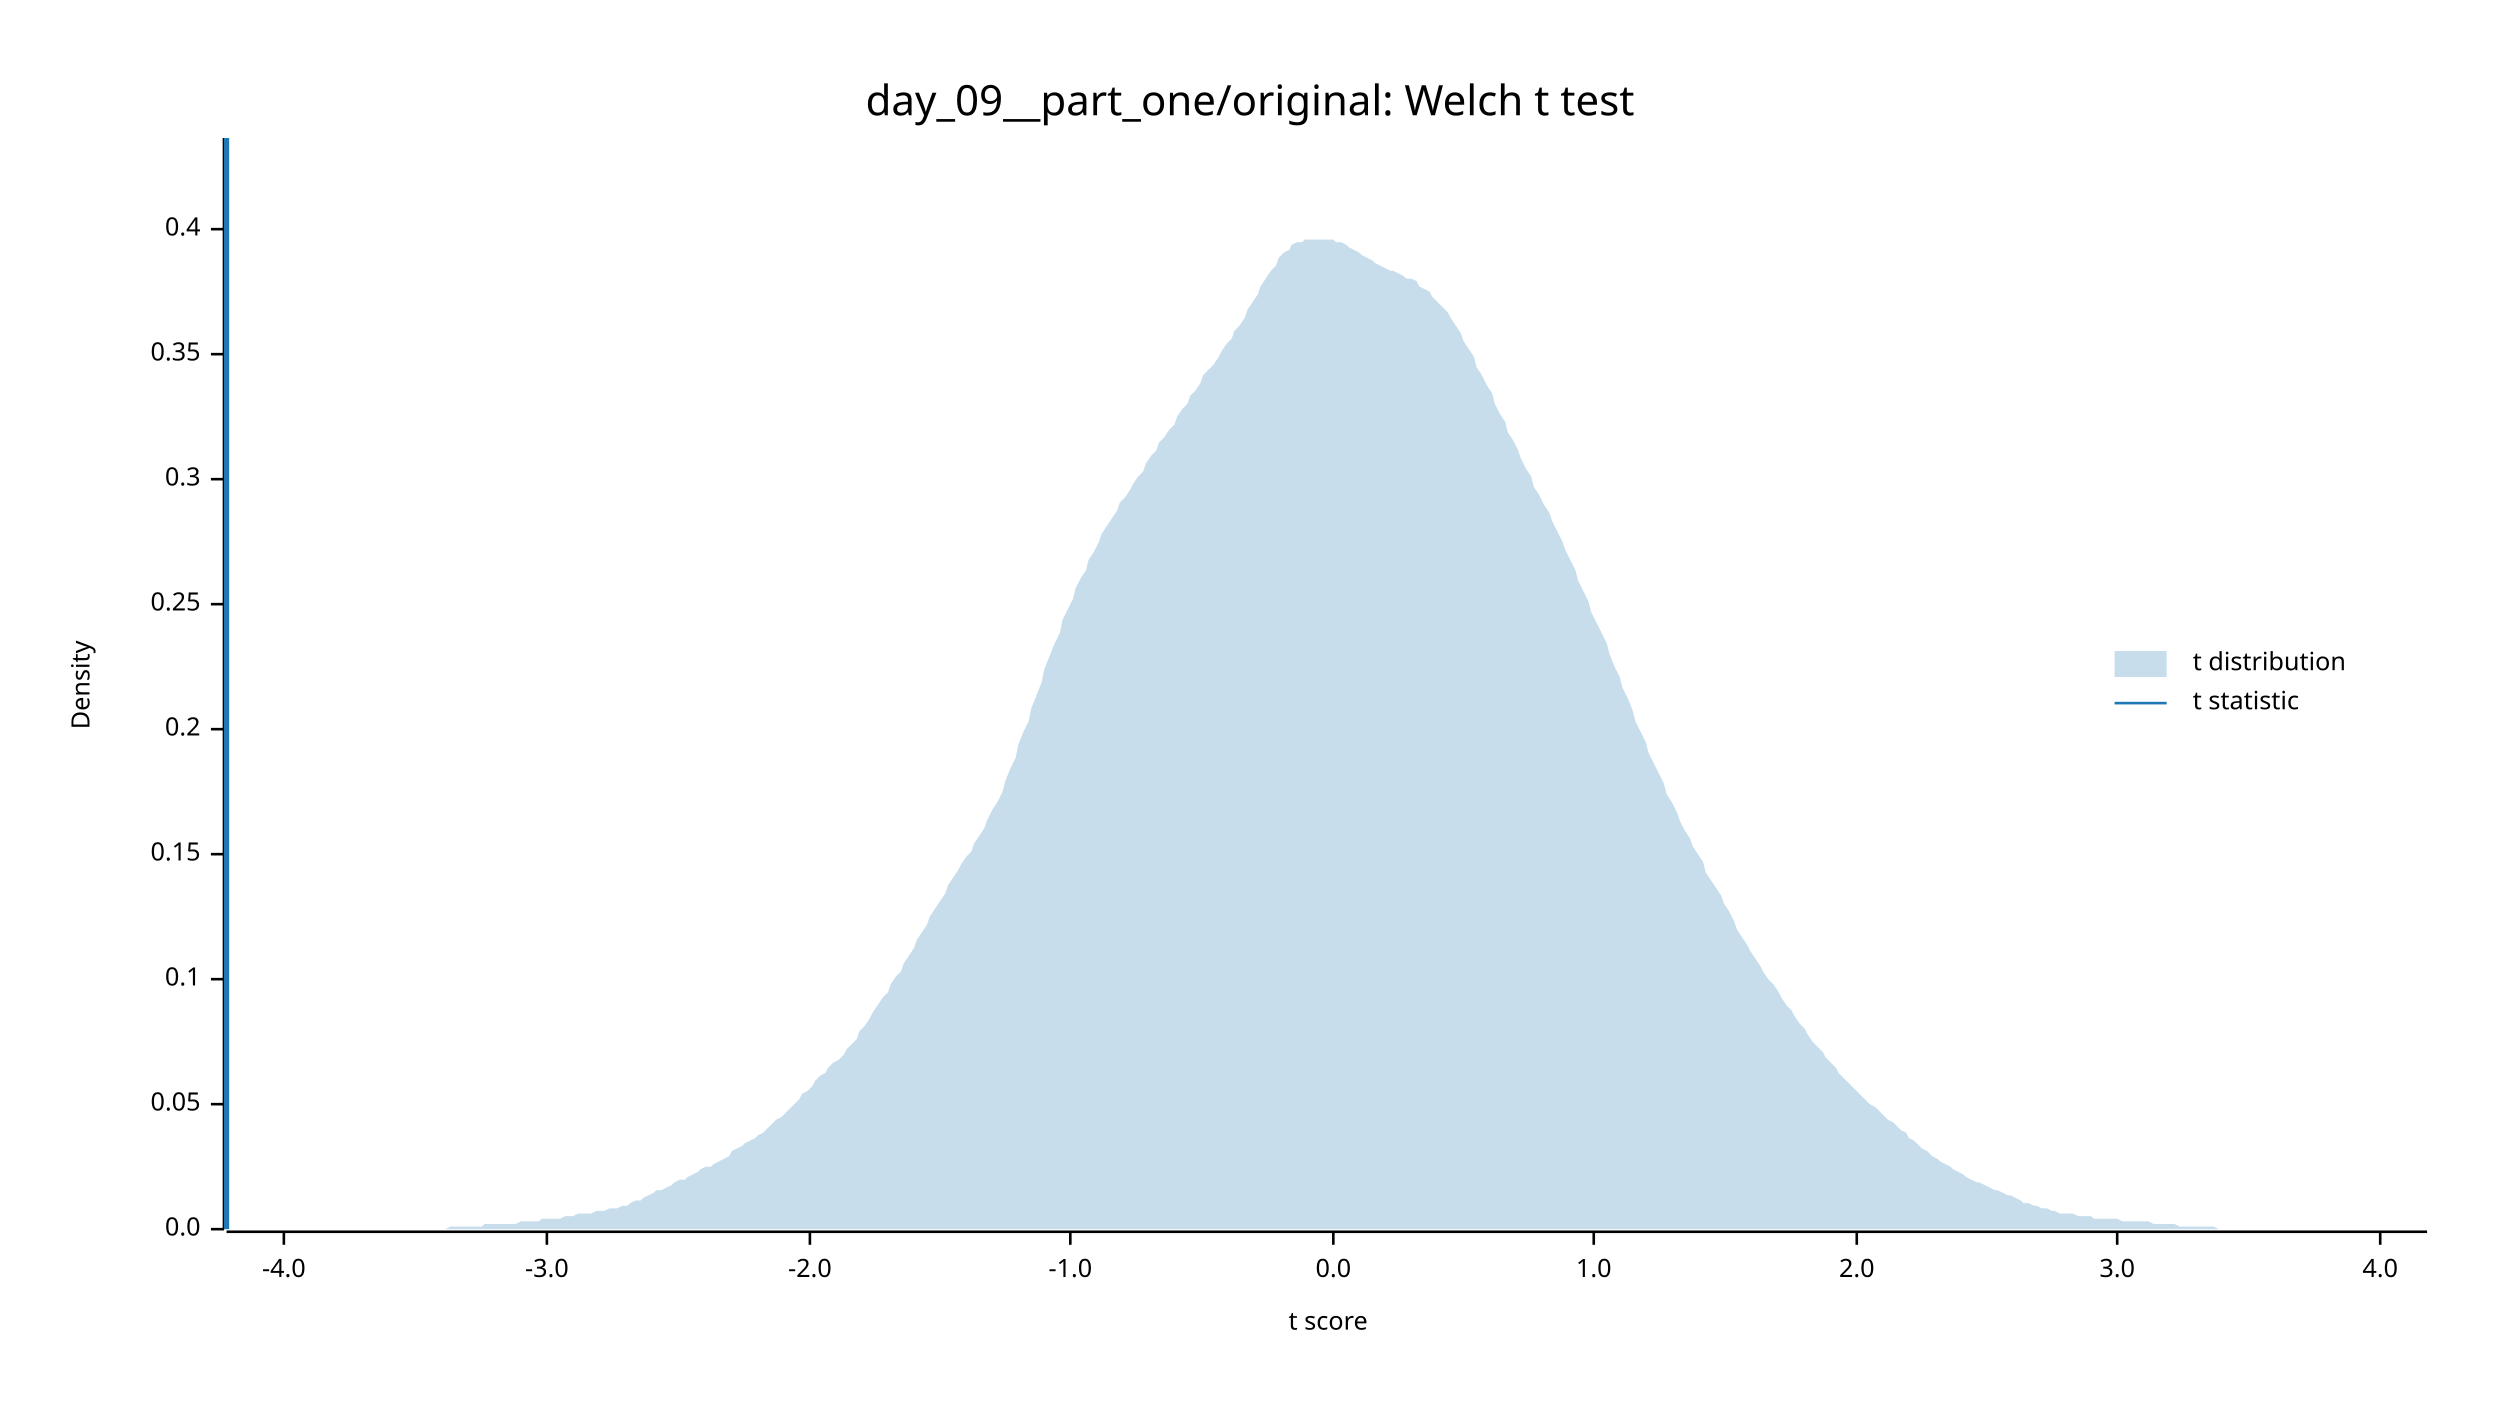
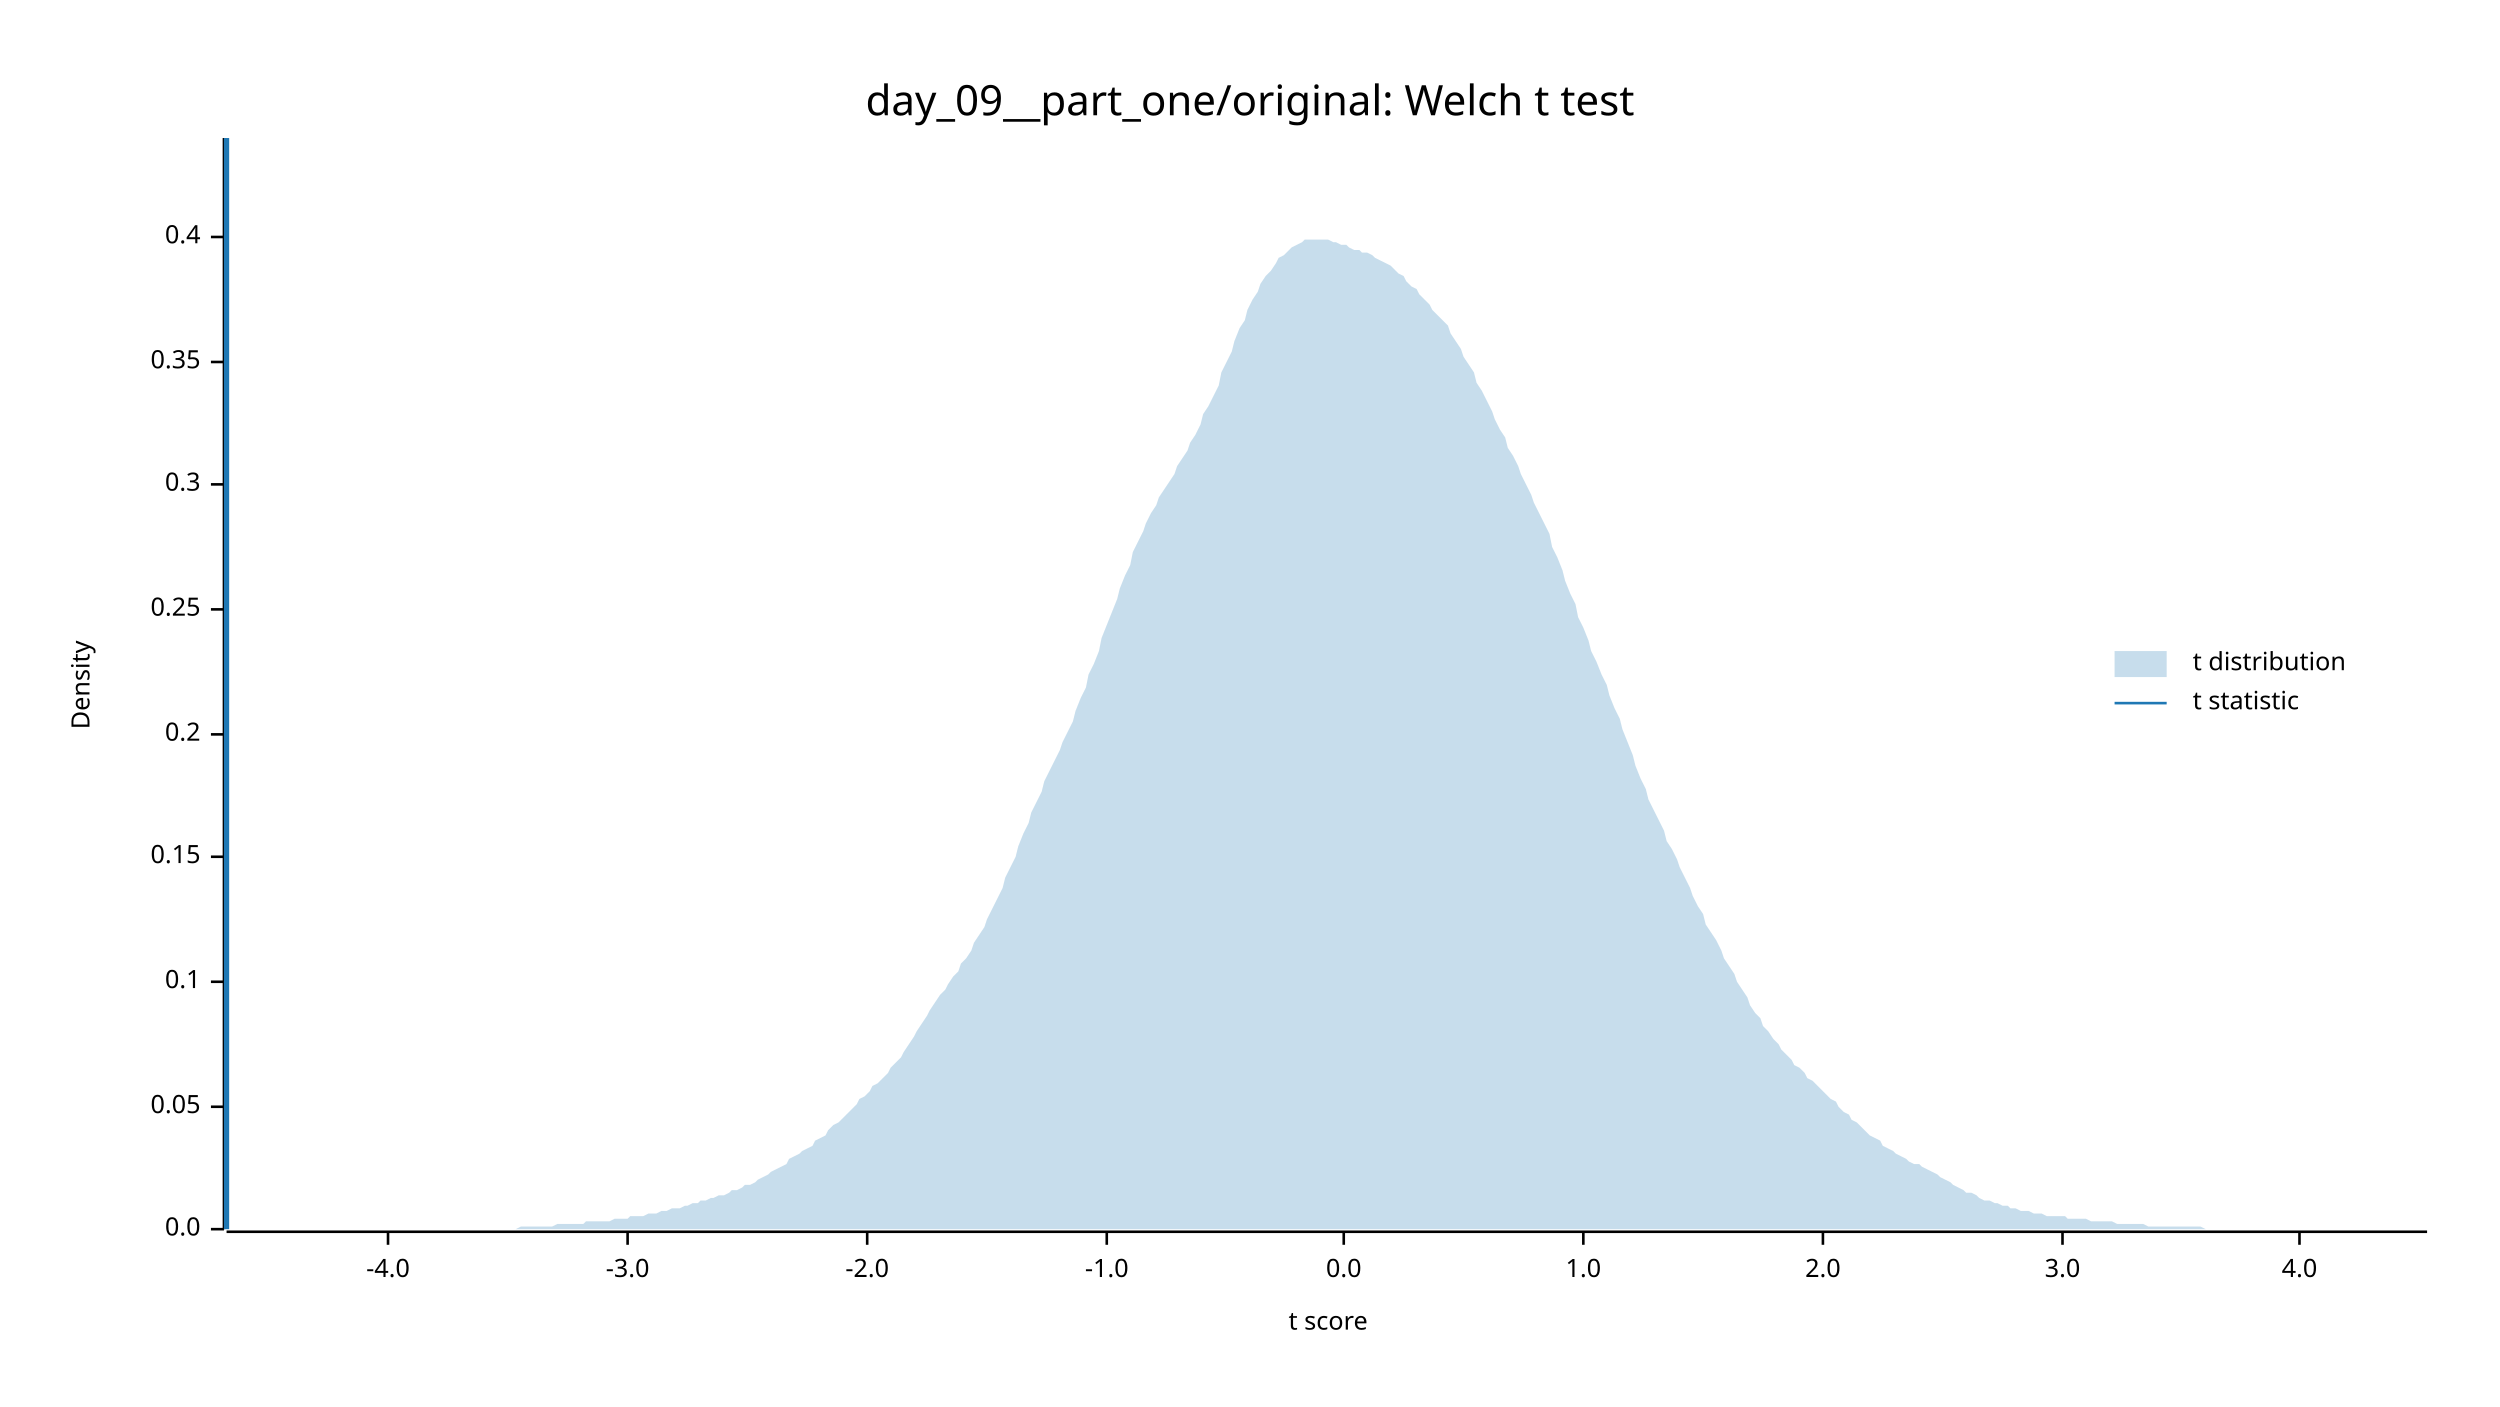
<svg xmlns="http://www.w3.org/2000/svg" width="960" height="540" viewBox="0 0 960 540">
  <text x="480" y="32" dy="0.76em" text-anchor="middle" font-family="sans-serif" font-size="16.129" opacity="1" fill="#000000">
day_09__part_one/original: Welch t test
</text>
  <text x="27" y="263" dy="0.76em" text-anchor="middle" font-family="sans-serif" font-size="9.677" opacity="1" fill="#000000" transform="rotate(270, 27, 263)">
Density
</text>
  <text x="510" y="513" dy="-0.5ex" text-anchor="middle" font-family="sans-serif" font-size="9.677" opacity="1" fill="#000000">
t score
</text>
  <polyline fill="none" opacity="1" stroke="#000000" stroke-width="1" points="86,53 86,472 " />
  <text x="77" y="472" dy="0.5ex" text-anchor="end" font-family="sans-serif" font-size="9.677" opacity="1" fill="#000000">
0.0
</text>
  <polyline fill="none" opacity="1" stroke="#000000" stroke-width="1" points="81,472 86,472 " />
-   <text x="77" y="424" dy="0.5ex" text-anchor="end" font-family="sans-serif" font-size="9.677" opacity="1" fill="#000000">
+   <text x="77" y="425" dy="0.5ex" text-anchor="end" font-family="sans-serif" font-size="9.677" opacity="1" fill="#000000">
0.05
</text>
-   <polyline fill="none" opacity="1" stroke="#000000" stroke-width="1" points="81,424 86,424 " />
-   <text x="77" y="376" dy="0.5ex" text-anchor="end" font-family="sans-serif" font-size="9.677" opacity="1" fill="#000000">
+   <polyline fill="none" opacity="1" stroke="#000000" stroke-width="1" points="81,425 86,425 " />
+   <text x="77" y="377" dy="0.5ex" text-anchor="end" font-family="sans-serif" font-size="9.677" opacity="1" fill="#000000">
0.1
</text>
-   <polyline fill="none" opacity="1" stroke="#000000" stroke-width="1" points="81,376 86,376 " />
-   <text x="77" y="328" dy="0.5ex" text-anchor="end" font-family="sans-serif" font-size="9.677" opacity="1" fill="#000000">
+   <polyline fill="none" opacity="1" stroke="#000000" stroke-width="1" points="81,377 86,377 " />
+   <text x="77" y="329" dy="0.5ex" text-anchor="end" font-family="sans-serif" font-size="9.677" opacity="1" fill="#000000">
0.15
</text>
-   <polyline fill="none" opacity="1" stroke="#000000" stroke-width="1" points="81,328 86,328 " />
-   <text x="77" y="280" dy="0.5ex" text-anchor="end" font-family="sans-serif" font-size="9.677" opacity="1" fill="#000000">
+   <polyline fill="none" opacity="1" stroke="#000000" stroke-width="1" points="81,329 86,329 " />
+   <text x="77" y="282" dy="0.5ex" text-anchor="end" font-family="sans-serif" font-size="9.677" opacity="1" fill="#000000">
0.2
</text>
-   <polyline fill="none" opacity="1" stroke="#000000" stroke-width="1" points="81,280 86,280 " />
-   <text x="77" y="232" dy="0.5ex" text-anchor="end" font-family="sans-serif" font-size="9.677" opacity="1" fill="#000000">
+   <polyline fill="none" opacity="1" stroke="#000000" stroke-width="1" points="81,282 86,282 " />
+   <text x="77" y="234" dy="0.5ex" text-anchor="end" font-family="sans-serif" font-size="9.677" opacity="1" fill="#000000">
0.25
</text>
-   <polyline fill="none" opacity="1" stroke="#000000" stroke-width="1" points="81,232 86,232 " />
-   <text x="77" y="184" dy="0.5ex" text-anchor="end" font-family="sans-serif" font-size="9.677" opacity="1" fill="#000000">
+   <polyline fill="none" opacity="1" stroke="#000000" stroke-width="1" points="81,234 86,234 " />
+   <text x="77" y="186" dy="0.5ex" text-anchor="end" font-family="sans-serif" font-size="9.677" opacity="1" fill="#000000">
0.3
</text>
-   <polyline fill="none" opacity="1" stroke="#000000" stroke-width="1" points="81,184 86,184 " />
-   <text x="77" y="136" dy="0.5ex" text-anchor="end" font-family="sans-serif" font-size="9.677" opacity="1" fill="#000000">
+   <polyline fill="none" opacity="1" stroke="#000000" stroke-width="1" points="81,186 86,186 " />
+   <text x="77" y="139" dy="0.5ex" text-anchor="end" font-family="sans-serif" font-size="9.677" opacity="1" fill="#000000">
0.35
</text>
-   <polyline fill="none" opacity="1" stroke="#000000" stroke-width="1" points="81,136 86,136 " />
-   <text x="77" y="88" dy="0.5ex" text-anchor="end" font-family="sans-serif" font-size="9.677" opacity="1" fill="#000000">
+   <polyline fill="none" opacity="1" stroke="#000000" stroke-width="1" points="81,139 86,139 " />
+   <text x="77" y="91" dy="0.5ex" text-anchor="end" font-family="sans-serif" font-size="9.677" opacity="1" fill="#000000">
0.4
</text>
-   <polyline fill="none" opacity="1" stroke="#000000" stroke-width="1" points="81,88 86,88 " />
+   <polyline fill="none" opacity="1" stroke="#000000" stroke-width="1" points="81,91 86,91 " />
  <polyline fill="none" opacity="1" stroke="#000000" stroke-width="1" points="87,473 932,473 " />
-   <text x="109" y="483" dy="0.76em" text-anchor="middle" font-family="sans-serif" font-size="9.677" opacity="1" fill="#000000">
+   <text x="149" y="483" dy="0.76em" text-anchor="middle" font-family="sans-serif" font-size="9.677" opacity="1" fill="#000000">
-4.0
</text>
-   <polyline fill="none" opacity="1" stroke="#000000" stroke-width="1" points="109,473 109,478 " />
-   <text x="210" y="483" dy="0.76em" text-anchor="middle" font-family="sans-serif" font-size="9.677" opacity="1" fill="#000000">
+   <polyline fill="none" opacity="1" stroke="#000000" stroke-width="1" points="149,473 149,478 " />
+   <text x="241" y="483" dy="0.76em" text-anchor="middle" font-family="sans-serif" font-size="9.677" opacity="1" fill="#000000">
-3.0
</text>
-   <polyline fill="none" opacity="1" stroke="#000000" stroke-width="1" points="210,473 210,478 " />
-   <text x="311" y="483" dy="0.76em" text-anchor="middle" font-family="sans-serif" font-size="9.677" opacity="1" fill="#000000">
+   <polyline fill="none" opacity="1" stroke="#000000" stroke-width="1" points="241,473 241,478 " />
+   <text x="333" y="483" dy="0.76em" text-anchor="middle" font-family="sans-serif" font-size="9.677" opacity="1" fill="#000000">
-2.0
</text>
-   <polyline fill="none" opacity="1" stroke="#000000" stroke-width="1" points="311,473 311,478 " />
-   <text x="411" y="483" dy="0.76em" text-anchor="middle" font-family="sans-serif" font-size="9.677" opacity="1" fill="#000000">
+   <polyline fill="none" opacity="1" stroke="#000000" stroke-width="1" points="333,473 333,478 " />
+   <text x="425" y="483" dy="0.76em" text-anchor="middle" font-family="sans-serif" font-size="9.677" opacity="1" fill="#000000">
-1.0
</text>
-   <polyline fill="none" opacity="1" stroke="#000000" stroke-width="1" points="411,473 411,478 " />
-   <text x="512" y="483" dy="0.76em" text-anchor="middle" font-family="sans-serif" font-size="9.677" opacity="1" fill="#000000">
+   <polyline fill="none" opacity="1" stroke="#000000" stroke-width="1" points="425,473 425,478 " />
+   <text x="516" y="483" dy="0.76em" text-anchor="middle" font-family="sans-serif" font-size="9.677" opacity="1" fill="#000000">
0.0
</text>
-   <polyline fill="none" opacity="1" stroke="#000000" stroke-width="1" points="512,473 512,478 " />
-   <text x="612" y="483" dy="0.76em" text-anchor="middle" font-family="sans-serif" font-size="9.677" opacity="1" fill="#000000">
+   <polyline fill="none" opacity="1" stroke="#000000" stroke-width="1" points="516,473 516,478 " />
+   <text x="608" y="483" dy="0.76em" text-anchor="middle" font-family="sans-serif" font-size="9.677" opacity="1" fill="#000000">
1.0
</text>
-   <polyline fill="none" opacity="1" stroke="#000000" stroke-width="1" points="612,473 612,478 " />
-   <text x="713" y="483" dy="0.76em" text-anchor="middle" font-family="sans-serif" font-size="9.677" opacity="1" fill="#000000">
+   <polyline fill="none" opacity="1" stroke="#000000" stroke-width="1" points="608,473 608,478 " />
+   <text x="700" y="483" dy="0.76em" text-anchor="middle" font-family="sans-serif" font-size="9.677" opacity="1" fill="#000000">
2.0
</text>
-   <polyline fill="none" opacity="1" stroke="#000000" stroke-width="1" points="713,473 713,478 " />
-   <text x="813" y="483" dy="0.76em" text-anchor="middle" font-family="sans-serif" font-size="9.677" opacity="1" fill="#000000">
+   <polyline fill="none" opacity="1" stroke="#000000" stroke-width="1" points="700,473 700,478 " />
+   <text x="792" y="483" dy="0.76em" text-anchor="middle" font-family="sans-serif" font-size="9.677" opacity="1" fill="#000000">
3.0
</text>
-   <polyline fill="none" opacity="1" stroke="#000000" stroke-width="1" points="813,473 813,478 " />
-   <text x="914" y="483" dy="0.76em" text-anchor="middle" font-family="sans-serif" font-size="9.677" opacity="1" fill="#000000">
+   <polyline fill="none" opacity="1" stroke="#000000" stroke-width="1" points="792,473 792,478 " />
+   <text x="883" y="483" dy="0.76em" text-anchor="middle" font-family="sans-serif" font-size="9.677" opacity="1" fill="#000000">
4.0
</text>
-   <polyline fill="none" opacity="1" stroke="#000000" stroke-width="1" points="914,473 914,478 " />
-   <polygon opacity="0.25" fill="#1F78B4" points="87,472 88,472 90,472 92,472 93,472 95,472 97,472 98,472 100,472 102,472 103,472 105,472 107,472 109,472 110,472 112,472 114,472 115,472 117,472 119,472 120,472 122,472 124,472 125,472 127,472 129,472 131,472 132,472 134,472 136,472 137,472 139,472 141,472 142,472 144,472 146,472 147,472 149,472 151,472 153,472 154,472 156,472 158,472 159,472 161,472 163,472 164,472 166,472 168,472 169,472 171,472 173,471 175,471 176,471 178,471 180,471 181,471 183,471 185,471 186,470 188,470 190,470 191,470 193,470 195,470 197,470 198,470 200,469 202,469 203,469 205,469 207,469 208,468 210,468 212,468 214,468 215,468 217,467 219,467 220,467 222,466 224,466 225,466 227,466 229,465 230,465 232,465 234,464 236,464 237,464 239,463 241,463 242,462 244,461 246,461 247,460 249,459 251,458 252,457 254,457 256,456 258,455 259,454 261,453 263,453 264,452 266,451 268,450 269,449 271,448 273,448 274,447 276,446 278,445 280,444 281,442 283,441 285,440 286,439 288,438 290,437 291,436 293,435 295,433 296,432 298,430 300,429 302,427 303,426 305,424 307,422 308,420 310,419 312,417 313,415 315,413 317,412 318,410 320,408 322,407 324,405 325,403 327,401 329,399 330,396 332,394 334,391 335,389 337,386 339,383 341,381 342,378 344,375 346,373 347,370 349,367 351,364 352,361 354,358 356,355 357,352 359,349 361,346 363,343 364,340 366,337 368,334 369,332 371,329 373,327 374,324 376,321 378,318 379,315 381,311 383,308 385,304 386,300 388,295 390,291 391,286 393,281 395,277 396,272 398,267 400,262 401,257 403,252 405,247 407,243 408,238 410,234 412,230 413,226 415,222 417,219 418,215 420,212 422,208 423,205 425,202 427,199 429,196 430,193 432,191 434,188 435,186 437,183 439,181 440,178 442,175 444,173 445,170 447,168 449,165 451,163 452,160 454,157 456,155 457,152 459,150 461,147 462,144 464,142 466,140 468,137 469,135 471,132 473,130 474,127 476,125 478,122 479,119 481,116 483,113 484,110 486,107 488,104 490,102 491,99 493,97 495,96 496,94 498,93 500,93 501,92 503,92 505,92 506,92 508,92 510,92 512,92 513,93 515,93 517,94 518,95 520,96 522,97 523,98 525,99 527,100 528,101 530,102 532,103 534,104 535,104 537,105 539,106 540,107 542,107 544,108 545,110 547,111 549,112 550,114 552,116 554,118 556,120 557,122 559,125 561,128 562,131 564,134 566,137 567,141 569,144 571,148 573,151 574,155 576,159 578,162 579,166 581,169 583,173 584,176 586,180 588,183 589,187 591,190 593,194 595,197 596,200 598,204 600,208 601,211 603,215 605,219 606,223 608,227 610,231 611,235 613,239 615,243 617,247 618,251 620,256 622,260 623,264 625,268 627,273 628,277 630,281 632,285 633,289 635,293 637,297 639,301 640,305 642,308 644,312 645,315 647,319 649,322 650,325 652,328 654,331 655,335 657,338 659,341 661,344 662,347 664,350 666,354 667,357 669,360 671,363 672,365 674,368 676,371 677,373 679,376 681,378 683,381 684,383 686,386 688,388 689,390 691,393 693,395 694,397 696,400 698,402 700,404 701,406 703,408 705,410 706,412 708,414 710,416 711,417 713,419 715,421 716,422 718,424 720,425 722,427 723,428 725,430 727,431 728,432 730,434 732,435 733,437 735,438 737,440 738,441 740,442 742,444 744,445 745,446 747,447 749,448 750,449 752,450 754,451 755,452 757,453 759,454 760,454 762,455 764,456 766,457 767,457 769,458 771,459 772,459 774,460 776,461 777,462 779,462 781,463 782,463 784,464 786,464 788,465 789,465 791,466 793,466 794,466 796,466 798,467 799,467 801,467 803,467 804,468 806,468 808,468 810,468 811,468 813,468 815,469 816,469 818,469 820,469 821,469 823,469 825,469 827,470 828,470 830,470 832,470 833,470 835,470 837,471 838,471 840,471 842,471 843,471 845,471 847,471 849,471 850,471 852,472 854,472 855,472 857,472 859,472 860,472 862,472 864,472 865,472 867,472 869,472 871,472 872,472 874,472 876,472 877,472 879,472 881,472 882,472 884,472 886,472 887,472 889,472 891,472 893,472 894,472 896,472 898,472 899,472 901,472 903,472 904,472 906,472 908,472 909,472 911,472 913,472 915,472 916,472 918,472 920,472 921,472 923,472 925,472 926,472 928,472 930,472 932,472 932,472 87,472 " />
+   <polyline fill="none" opacity="1" stroke="#000000" stroke-width="1" points="883,473 883,478 " />
+   <polygon opacity="0.25" fill="#1F78B4" points="87,472 88,472 90,472 92,472 93,472 95,472 97,472 98,472 100,472 102,472 103,472 105,472 107,472 109,472 110,472 112,472 114,472 115,472 117,472 119,472 120,472 122,472 124,472 125,472 127,472 129,472 131,472 132,472 134,472 136,472 137,472 139,472 141,472 142,472 144,472 146,472 147,472 149,472 151,472 153,472 154,472 156,472 158,472 159,472 161,472 163,472 164,472 166,472 168,472 169,472 171,472 173,472 175,472 176,472 178,472 180,472 181,472 183,472 185,472 186,472 188,472 190,472 191,472 193,472 195,472 197,472 198,472 200,471 202,471 203,471 205,471 207,471 208,471 210,471 212,471 214,470 215,470 217,470 219,470 220,470 222,470 224,470 225,469 227,469 229,469 230,469 232,469 234,469 236,468 237,468 239,468 241,468 242,467 244,467 246,467 247,467 249,466 251,466 252,466 254,465 256,465 258,464 259,464 261,464 263,463 264,463 266,462 268,462 269,461 271,461 273,460 274,460 276,459 278,459 280,458 281,457 283,457 285,456 286,455 288,455 290,454 291,453 293,452 295,451 296,450 298,449 300,448 302,447 303,445 305,444 307,443 308,442 310,441 312,440 313,438 315,437 317,436 318,434 320,432 322,431 324,429 325,428 327,426 329,424 330,422 332,421 334,419 335,417 337,416 339,414 341,412 342,410 344,408 346,406 347,404 349,401 351,398 352,396 354,393 356,390 357,388 359,385 361,382 363,380 364,378 366,375 368,373 369,370 371,368 373,365 374,362 376,359 378,356 379,353 381,349 383,345 385,341 386,337 388,333 390,329 391,325 393,320 395,316 396,312 398,308 400,304 401,300 403,296 405,292 407,288 408,285 410,281 412,277 413,273 415,268 417,264 418,259 420,255 422,250 423,245 425,240 427,235 429,230 430,226 432,221 434,217 435,212 437,208 439,204 440,201 442,197 444,194 445,191 447,188 449,185 451,182 452,179 454,176 456,173 457,170 459,167 461,163 462,159 464,156 466,152 468,148 469,143 471,139 473,135 474,131 476,126 478,123 479,119 481,115 483,112 484,109 486,106 488,104 490,101 491,99 493,98 495,96 496,95 498,94 500,93 501,92 503,92 505,92 506,92 508,92 510,92 512,93 513,93 515,94 517,94 518,95 520,96 522,96 523,97 525,97 527,98 528,99 530,100 532,101 534,102 535,103 537,105 539,106 540,108 542,110 544,111 545,113 547,115 549,117 550,119 552,121 554,123 556,125 557,128 559,131 561,134 562,137 564,140 566,143 567,147 569,150 571,154 573,158 574,161 576,165 578,168 579,172 581,175 583,179 584,182 586,186 588,190 589,193 591,197 593,201 595,205 596,210 598,214 600,219 601,223 603,228 605,232 606,237 608,241 610,246 611,250 613,254 615,259 617,263 618,267 620,272 622,276 623,280 625,285 627,290 628,294 630,299 632,303 633,307 635,311 637,315 639,319 640,323 642,326 644,330 645,333 647,337 649,341 650,344 652,348 654,351 655,355 657,358 659,361 661,365 662,368 664,371 666,374 667,377 669,380 671,383 672,386 674,389 676,391 677,394 679,396 681,399 683,401 684,403 686,405 688,407 689,409 691,410 693,412 694,414 696,415 698,417 700,419 701,420 703,422 705,423 706,425 708,427 710,428 711,430 713,431 715,433 716,434 718,436 720,437 722,438 723,440 725,441 727,442 728,443 730,444 732,445 733,446 735,447 737,447 738,448 740,449 742,450 744,451 745,452 747,453 749,454 750,455 752,456 754,457 755,458 757,458 759,459 760,460 762,461 764,461 766,462 767,462 769,463 771,463 772,464 774,464 776,465 777,465 779,465 781,466 782,466 784,466 786,467 788,467 789,467 791,467 793,467 794,468 796,468 798,468 799,468 801,468 803,469 804,469 806,469 808,469 810,469 811,469 813,470 815,470 816,470 818,470 820,470 821,470 823,470 825,471 827,471 828,471 830,471 832,471 833,471 835,471 837,471 838,471 840,471 842,471 843,471 845,471 847,472 849,472 850,472 852,472 854,472 855,472 857,472 859,472 860,472 862,472 864,472 865,472 867,472 869,472 871,472 872,472 874,472 876,472 877,472 879,472 881,472 882,472 884,472 886,472 887,472 889,472 891,472 893,472 894,472 896,472 898,472 899,472 901,472 903,472 904,472 906,472 908,472 909,472 911,472 913,472 915,472 916,472 918,472 920,472 921,472 923,472 925,472 926,472 928,472 930,472 932,472 932,472 87,472 " />
  <polyline fill="none" opacity="1" stroke="#1F78B4" stroke-width="2" points="87,472 87,53 " />
  <text x="842" y="250" dy="0.76em" text-anchor="start" font-family="sans-serif" font-size="9.677" opacity="1" fill="#000000">
t distribution
</text>
  <text x="842" y="265" dy="0.76em" text-anchor="start" font-family="sans-serif" font-size="9.677" opacity="1" fill="#000000">
t statistic
</text>
  <rect x="812" y="250" width="20" height="10" opacity="0.25" fill="#1F78B4" stroke="none" />
  <polyline fill="none" opacity="1" stroke="#1F78B4" stroke-width="1" points="812,270 832,270 " />
</svg>
